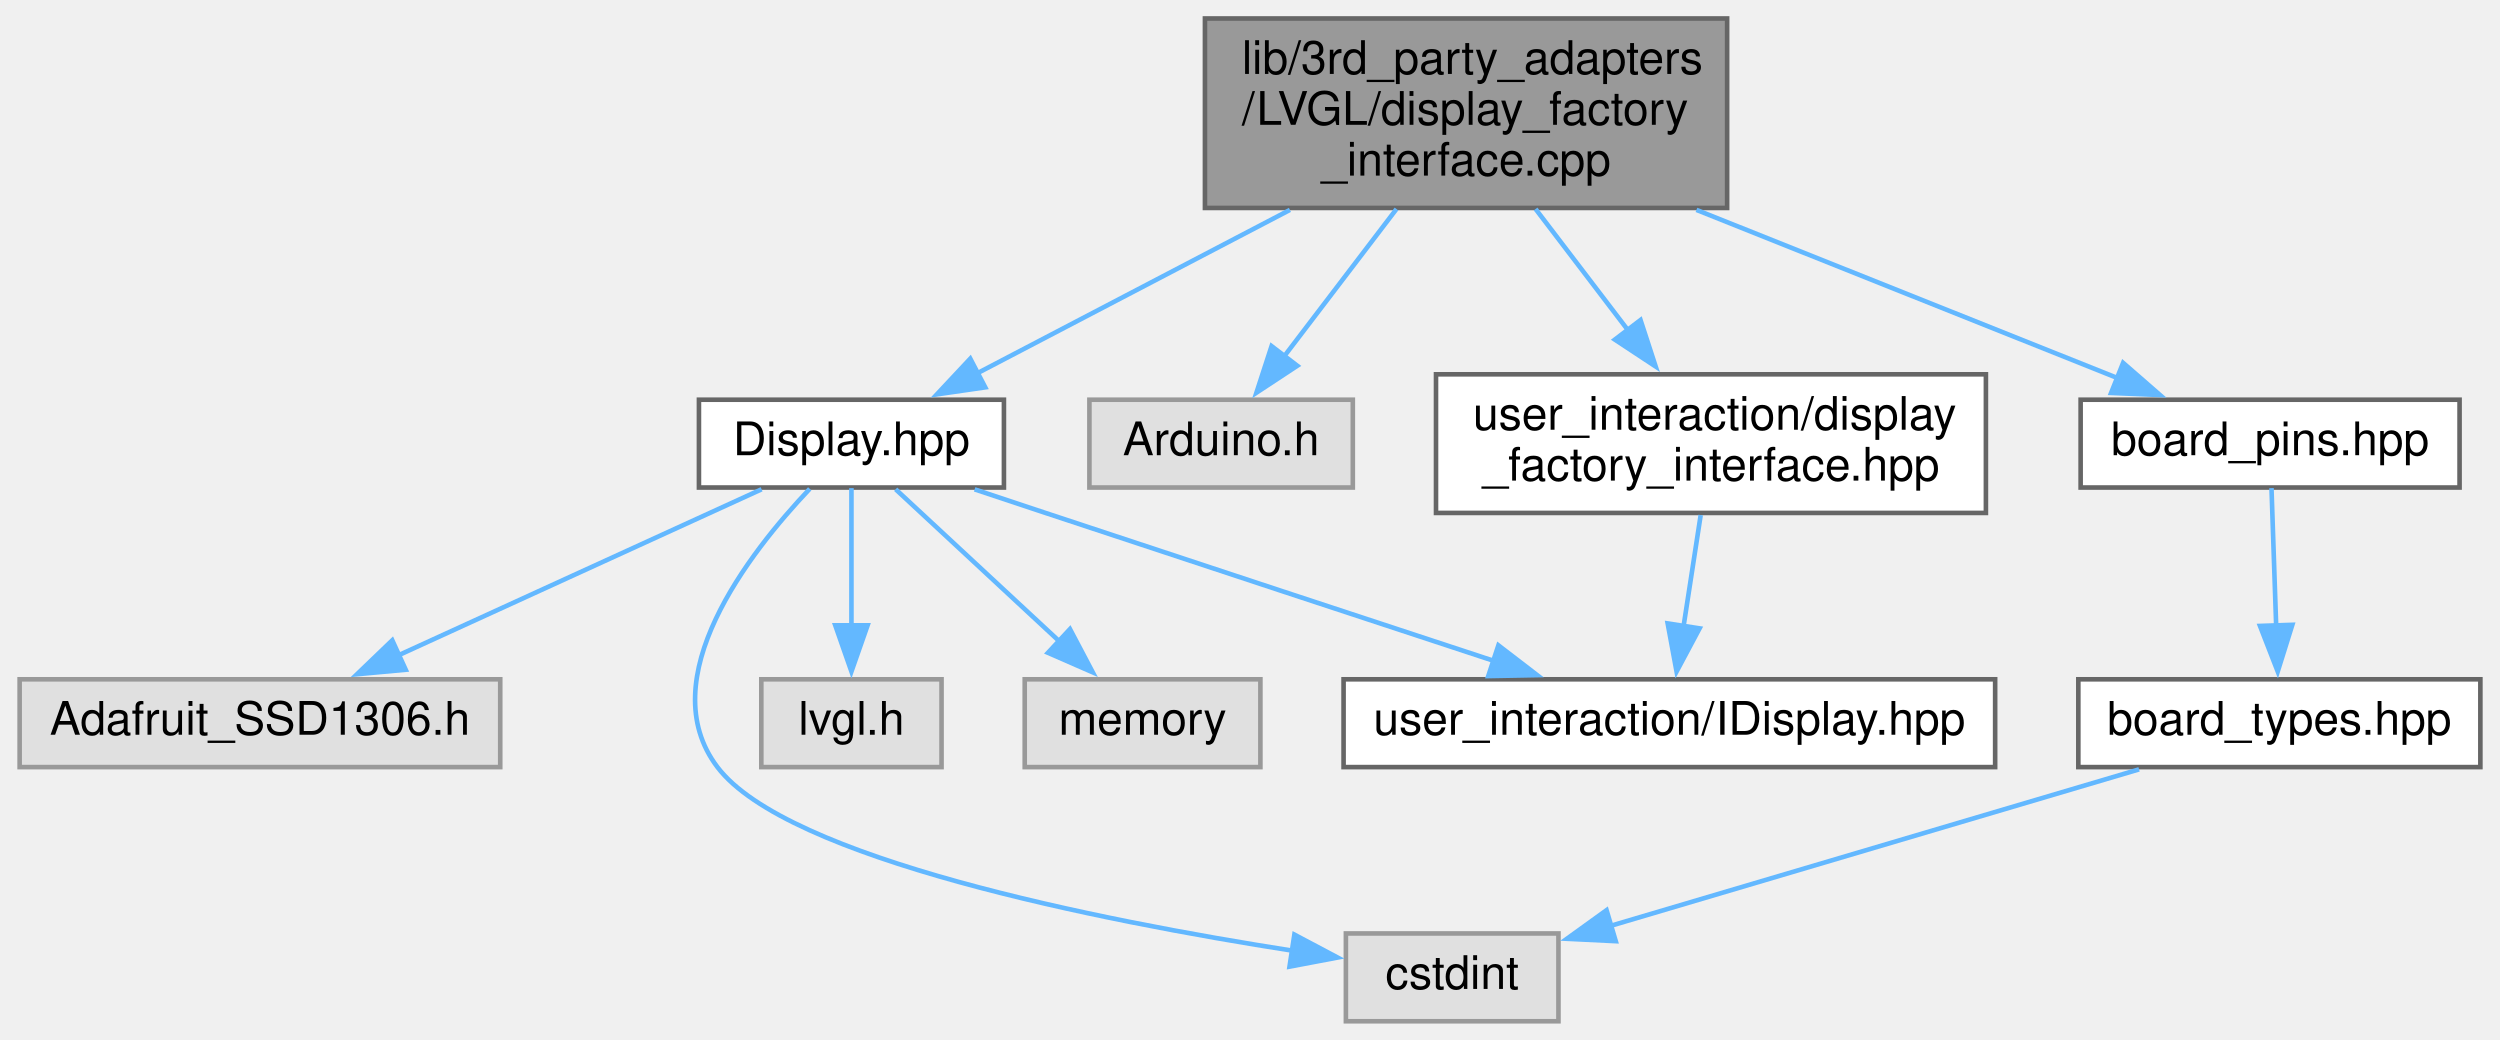
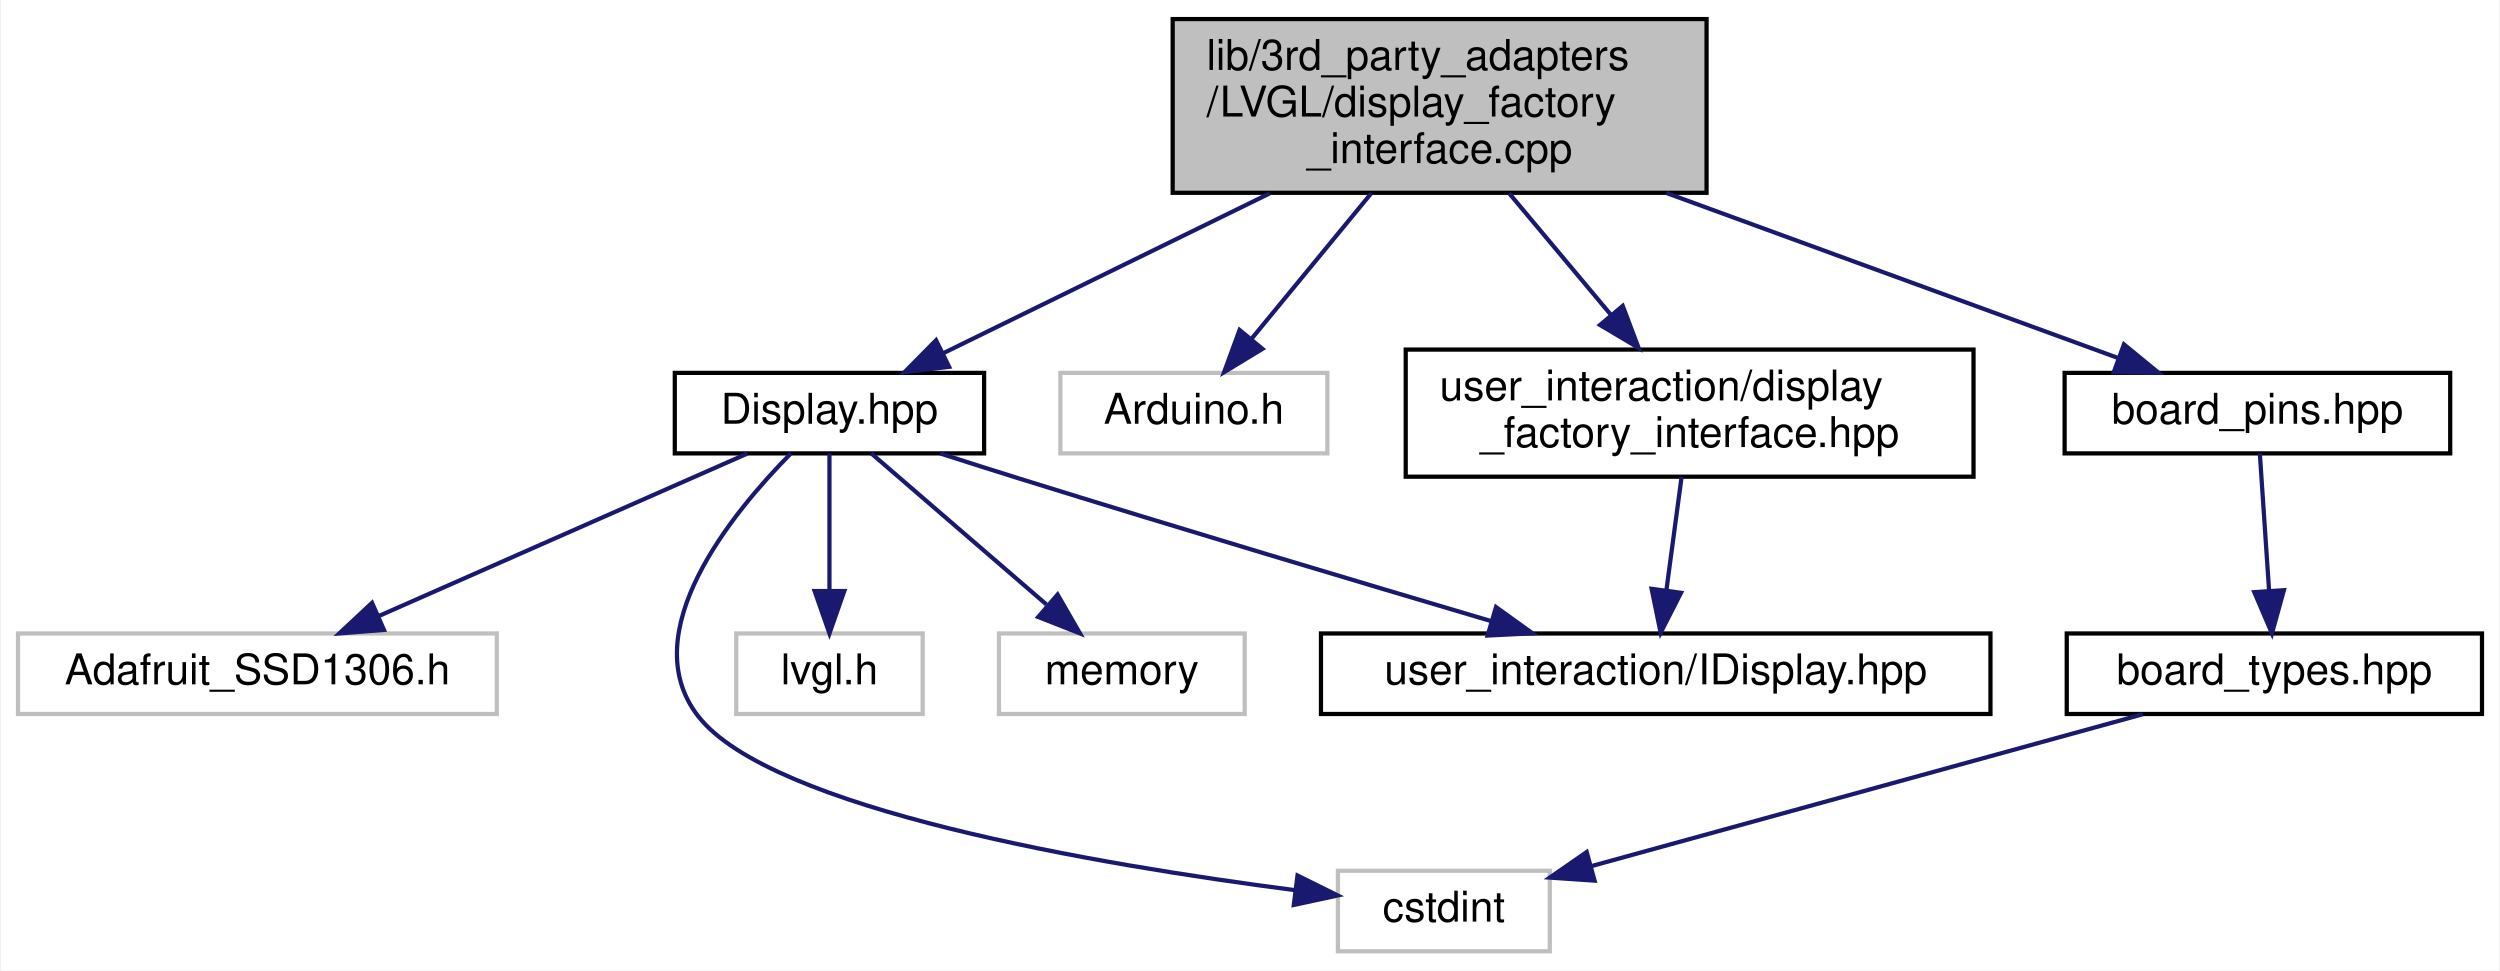
- <svg xmlns="http://www.w3.org/2000/svg" xmlns:xlink="http://www.w3.org/1999/xlink" width="541pt" height="225pt" viewBox="0.00 0.00 540.50 225.00">
-   <g id="graph0" class="graph" transform="scale(1 1) rotate(0) translate(4 221)">
+ <svg xmlns="http://www.w3.org/2000/svg" xmlns:xlink="http://www.w3.org/1999/xlink" width="590pt" height="229pt" viewBox="0.00 0.00 589.50 229.00">
+   <g id="graph0" class="graph" transform="scale(1 1) rotate(0) translate(4 225)">
+     <polygon fill="white" stroke="transparent" points="-4,4 -4,-225 585.5,-225 585.5,4 -4,4" />
    <g id="node1" class="node">
      <g id="a_node1">
        <a xlink:title=" ">
-           <polygon fill="#999999" stroke="#666666" points="369.5,-217 256.5,-217 256.5,-176 369.5,-176 369.5,-217" />
-           <text text-anchor="start" x="264.5" y="-205" font-family="Helvetica,sans-Serif" font-size="10.00">lib/3rd_party_adapters</text>
-           <text text-anchor="start" x="264.5" y="-194" font-family="Helvetica,sans-Serif" font-size="10.00">/LVGL/display_factory</text>
-           <text text-anchor="middle" x="313" y="-183" font-family="Helvetica,sans-Serif" font-size="10.00">_interface.cpp</text>
+           <polygon fill="#bfbfbf" stroke="black" points="272.5,-179.5 272.5,-220.5 398.5,-220.5 398.5,-179.5 272.5,-179.5" />
+           <text text-anchor="start" x="280.5" y="-208.5" font-family="Helvetica,sans-Serif" font-size="10.00">lib/3rd_party_adapters</text>
+           <text text-anchor="start" x="280.5" y="-197.5" font-family="Helvetica,sans-Serif" font-size="10.00">/LVGL/display_factory</text>
+           <text text-anchor="middle" x="335.5" y="-186.5" font-family="Helvetica,sans-Serif" font-size="10.00">_interface.cpp</text>
        </a>
      </g>
    </g>
    <g id="node2" class="node">
      <g id="a_node2">
        <a xlink:href="Display_8hpp.xhtml" target="_top" xlink:title=" ">
-           <polygon fill="white" stroke="#666666" points="213,-134.5 147,-134.5 147,-115.5 213,-115.5 213,-134.5" />
-           <text text-anchor="middle" x="180" y="-122.5" font-family="Helvetica,sans-Serif" font-size="10.00">Display.hpp</text>
+           <polygon fill="white" stroke="black" points="155,-118 155,-137 228,-137 228,-118 155,-118" />
+           <text text-anchor="middle" x="191.5" y="-125" font-family="Helvetica,sans-Serif" font-size="10.00">Display.hpp</text>
        </a>
      </g>
    </g>
    <g id="edge1" class="edge">
-       <path fill="none" stroke="#63b8ff" d="M274.89,-175.58C253.26,-164.28 226.69,-150.4 207.18,-140.2" />
-       <polygon fill="#63b8ff" stroke="#63b8ff" points="208.96,-137.18 198.48,-135.66 205.72,-143.39 208.96,-137.18" />
+       <path fill="none" stroke="midnightblue" d="M295.39,-179.36C270.85,-167.35 240.12,-152.3 218.47,-141.7" />
+       <polygon fill="midnightblue" stroke="midnightblue" points="219.74,-138.43 209.22,-137.17 216.66,-144.71 219.74,-138.43" />
    </g>
    <g id="node8" class="node">
      <g id="a_node8">
        <a xlink:title=" ">
-           <polygon fill="#e0e0e0" stroke="#999999" points="288.5,-134.5 231.5,-134.5 231.5,-115.5 288.5,-115.5 288.5,-134.5" />
-           <text text-anchor="middle" x="260" y="-122.5" font-family="Helvetica,sans-Serif" font-size="10.00">Arduino.h</text>
+           <polygon fill="white" stroke="#bfbfbf" points="246,-118 246,-137 309,-137 309,-118 246,-118" />
+           <text text-anchor="middle" x="277.5" y="-125" font-family="Helvetica,sans-Serif" font-size="10.00">Arduino.h</text>
        </a>
      </g>
    </g>
    <g id="edge7" class="edge">
-       <path fill="none" stroke="#63b8ff" d="M297.95,-175.77C290.32,-165.76 281.12,-153.7 273.69,-143.95" />
-       <polygon fill="#63b8ff" stroke="#63b8ff" points="276.49,-141.85 267.64,-136.02 270.92,-146.1 276.49,-141.85" />
+       <path fill="none" stroke="midnightblue" d="M319.34,-179.36C310.44,-168.54 299.51,-155.26 291.06,-144.98" />
+       <polygon fill="midnightblue" stroke="midnightblue" points="293.69,-142.67 284.64,-137.17 288.29,-147.12 293.69,-142.67" />
    </g>
    <g id="node9" class="node">
      <g id="a_node9">
        <a xlink:href="board__pins_8hpp.xhtml" target="_top" xlink:title="Provides named objects for the pins provided by the board.">
-           <polygon fill="white" stroke="#666666" points="528,-134.5 446,-134.5 446,-115.5 528,-115.5 528,-134.5" />
-           <text text-anchor="middle" x="487" y="-122.5" font-family="Helvetica,sans-Serif" font-size="10.00">board_pins.hpp</text>
+           <polygon fill="white" stroke="black" points="483,-118 483,-137 574,-137 574,-118 483,-118" />
+           <text text-anchor="middle" x="528.5" y="-125" font-family="Helvetica,sans-Serif" font-size="10.00">board_pins.hpp</text>
        </a>
      </g>
    </g>
    <g id="edge8" class="edge">
-       <path fill="none" stroke="#63b8ff" d="M362.86,-175.58C392.08,-163.91 428.18,-149.5 453.9,-139.22" />
-       <polygon fill="#63b8ff" stroke="#63b8ff" points="455.19,-142.48 463.18,-135.52 452.59,-135.97 455.19,-142.48" />
+       <path fill="none" stroke="midnightblue" d="M389,-179.46C423.13,-166.99 466.28,-151.23 495.48,-140.56" />
+       <polygon fill="midnightblue" stroke="midnightblue" points="497,-143.73 505.19,-137.01 494.6,-137.16 497,-143.73" />
    </g>
    <g id="node11" class="node">
      <g id="a_node11">
        <a xlink:href="display__factory__interface_8hpp.xhtml" target="_top" xlink:title="Dependency injection for the display.">
-           <polygon fill="white" stroke="#666666" points="425.5,-140 306.5,-140 306.5,-110 425.5,-110 425.5,-140" />
-           <text text-anchor="start" x="314.5" y="-128" font-family="Helvetica,sans-Serif" font-size="10.00">user_interaction/display</text>
-           <text text-anchor="middle" x="366" y="-117" font-family="Helvetica,sans-Serif" font-size="10.00">_factory_interface.hpp</text>
+           <polygon fill="white" stroke="black" points="327.5,-112.5 327.5,-142.5 461.5,-142.5 461.5,-112.5 327.5,-112.5" />
+           <text text-anchor="start" x="335.5" y="-130.5" font-family="Helvetica,sans-Serif" font-size="10.00">user_interaction/display</text>
+           <text text-anchor="middle" x="394.5" y="-119.5" font-family="Helvetica,sans-Serif" font-size="10.00">_factory_interface.hpp</text>
        </a>
      </g>
    </g>
    <g id="edge11" class="edge">
-       <path fill="none" stroke="#63b8ff" d="M328.05,-175.77C334.27,-167.61 341.54,-158.07 348.04,-149.55" />
-       <polygon fill="#63b8ff" stroke="#63b8ff" points="350.76,-151.75 354.04,-141.68 345.2,-147.51 350.76,-151.75" />
+       <path fill="none" stroke="midnightblue" d="M351.93,-179.36C359.35,-170.5 368.14,-160 375.81,-150.84" />
+       <polygon fill="midnightblue" stroke="midnightblue" points="378.72,-152.81 382.46,-142.89 373.35,-148.31 378.72,-152.81" />
    </g>
    <g id="node3" class="node">
      <g id="a_node3">
        <a xlink:title=" ">
-           <polygon fill="#e0e0e0" stroke="#999999" points="104,-74 0,-74 0,-55 104,-55 104,-74" />
-           <text text-anchor="middle" x="52" y="-62" font-family="Helvetica,sans-Serif" font-size="10.00">Adafruit_SSD1306.h</text>
+           <polygon fill="white" stroke="#bfbfbf" points="0,-56.5 0,-75.5 113,-75.5 113,-56.5 0,-56.5" />
+           <text text-anchor="middle" x="56.5" y="-63.5" font-family="Helvetica,sans-Serif" font-size="10.00">Adafruit_SSD1306.h</text>
        </a>
      </g>
    </g>
    <g id="edge2" class="edge">
-       <path fill="none" stroke="#63b8ff" d="M160.56,-115.12C139.7,-105.58 106.29,-90.31 82.04,-79.23" />
-       <polygon fill="#63b8ff" stroke="#63b8ff" points="83.55,-76.07 73,-75.1 80.64,-82.44 83.55,-76.07" />
+       <path fill="none" stroke="midnightblue" d="M172.16,-117.98C149.4,-107.95 111.41,-91.2 85.21,-79.65" />
+       <polygon fill="midnightblue" stroke="midnightblue" points="86.37,-76.34 75.81,-75.51 83.55,-82.74 86.37,-76.34" />
    </g>
    <g id="node4" class="node">
      <g id="a_node4">
        <a xlink:title=" ">
-           <polygon fill="#e0e0e0" stroke="#999999" points="333,-19 287,-19 287,0 333,0 333,-19" />
-           <text text-anchor="middle" x="310" y="-7" font-family="Helvetica,sans-Serif" font-size="10.00">cstdint</text>
+           <polygon fill="white" stroke="#bfbfbf" points="311.5,-0.5 311.5,-19.5 361.5,-19.5 361.5,-0.5 311.5,-0.5" />
+           <text text-anchor="middle" x="336.5" y="-7.5" font-family="Helvetica,sans-Serif" font-size="10.00">cstdint</text>
        </a>
      </g>
    </g>
    <g id="edge3" class="edge">
-       <path fill="none" stroke="#63b8ff" d="M170.98,-115.22C157.85,-101.36 136.55,-74.05 151,-55 166,-35.22 233.5,-21.83 275.58,-15.25" />
-       <polygon fill="#63b8ff" stroke="#63b8ff" points="275.85,-18.75 285.21,-13.79 274.8,-11.82 275.85,-18.75" />
+       <path fill="none" stroke="midnightblue" d="M182.39,-117.98C168.52,-103.96 145.25,-75.64 160.5,-56 177.59,-33.99 254.97,-20.92 301.24,-14.94" />
+       <polygon fill="midnightblue" stroke="midnightblue" points="301.96,-18.38 311.45,-13.67 301.09,-11.43 301.96,-18.38" />
    </g>
    <g id="node5" class="node">
      <g id="a_node5">
        <a xlink:title=" ">
-           <polygon fill="#e0e0e0" stroke="#999999" points="199.5,-74 160.5,-74 160.5,-55 199.5,-55 199.5,-74" />
-           <text text-anchor="middle" x="180" y="-62" font-family="Helvetica,sans-Serif" font-size="10.00">lvgl.h</text>
+           <polygon fill="white" stroke="#bfbfbf" points="169.5,-56.5 169.5,-75.5 213.5,-75.5 213.5,-56.5 169.5,-56.5" />
+           <text text-anchor="middle" x="191.5" y="-63.5" font-family="Helvetica,sans-Serif" font-size="10.00">lvgl.h</text>
        </a>
      </g>
    </g>
    <g id="edge4" class="edge">
-       <path fill="none" stroke="#63b8ff" d="M180,-115.37C180,-107.5 180,-95.6 180,-85.39" />
-       <polygon fill="#63b8ff" stroke="#63b8ff" points="183.5,-85.68 180,-75.68 176.5,-85.68 183.5,-85.68" />
+       <path fill="none" stroke="midnightblue" d="M191.5,-117.98C191.5,-109.58 191.5,-96.48 191.5,-85.66" />
+       <polygon fill="midnightblue" stroke="midnightblue" points="195,-85.51 191.5,-75.51 188,-85.51 195,-85.51" />
    </g>
    <g id="node6" class="node">
      <g id="a_node6">
        <a xlink:title=" ">
-           <polygon fill="#e0e0e0" stroke="#999999" points="268.5,-74 217.5,-74 217.5,-55 268.5,-55 268.5,-74" />
-           <text text-anchor="middle" x="243" y="-62" font-family="Helvetica,sans-Serif" font-size="10.00">memory</text>
+           <polygon fill="white" stroke="#bfbfbf" points="231.5,-56.5 231.5,-75.5 289.5,-75.5 289.5,-56.5 231.5,-56.5" />
+           <text text-anchor="middle" x="260.5" y="-63.5" font-family="Helvetica,sans-Serif" font-size="10.00">memory</text>
        </a>
      </g>
    </g>
    <g id="edge5" class="edge">
-       <path fill="none" stroke="#63b8ff" d="M189.57,-115.12C199,-106.35 213.65,-92.75 225.23,-82" />
-       <polygon fill="#63b8ff" stroke="#63b8ff" points="227.29,-84.87 232.23,-75.5 222.52,-79.74 227.29,-84.87" />
+       <path fill="none" stroke="midnightblue" d="M201.39,-117.98C212.15,-108.7 229.57,-93.67 242.72,-82.33" />
+       <polygon fill="midnightblue" stroke="midnightblue" points="245.34,-84.69 250.63,-75.51 240.77,-79.39 245.34,-84.69" />
    </g>
    <g id="node7" class="node">
      <g id="a_node7">
        <a xlink:href="IDisplay_8hpp.xhtml" target="_top" xlink:title=" ">
-           <polygon fill="white" stroke="#666666" points="427.5,-74 286.5,-74 286.5,-55 427.5,-55 427.5,-74" />
-           <text text-anchor="middle" x="357" y="-62" font-family="Helvetica,sans-Serif" font-size="10.00">user_interaction/IDisplay.hpp</text>
+           <polygon fill="white" stroke="black" points="307.5,-56.5 307.5,-75.5 465.5,-75.5 465.5,-56.5 307.5,-56.5" />
+           <text text-anchor="middle" x="386.5" y="-63.5" font-family="Helvetica,sans-Serif" font-size="10.00">user_interaction/IDisplay.hpp</text>
        </a>
      </g>
    </g>
    <g id="edge6" class="edge">
-       <path fill="none" stroke="#63b8ff" d="M206.66,-115.1C211.75,-113.4 217.04,-111.64 222,-110 254.69,-99.16 291.86,-86.92 318.91,-78.02" />
-       <polygon fill="#63b8ff" stroke="#63b8ff" points="320,-81.35 328.4,-74.9 317.81,-74.7 320,-81.35" />
+       <path fill="none" stroke="midnightblue" d="M217.65,-117.98C223.82,-115.99 230.39,-113.9 236.5,-112 274.17,-100.28 317.32,-87.39 347.65,-78.42" />
+       <polygon fill="midnightblue" stroke="midnightblue" points="348.81,-81.73 357.41,-75.54 346.83,-75.01 348.81,-81.73" />
    </g>
    <g id="node10" class="node">
      <g id="a_node10">
        <a xlink:href="board__types_8hpp.xhtml" target="_top" xlink:title=" ">
-           <polygon fill="white" stroke="#666666" points="532.5,-74 445.5,-74 445.5,-55 532.5,-55 532.5,-74" />
-           <text text-anchor="middle" x="489" y="-62" font-family="Helvetica,sans-Serif" font-size="10.00">board_types.hpp</text>
+           <polygon fill="white" stroke="black" points="483.5,-56.5 483.5,-75.5 581.5,-75.5 581.5,-56.5 483.5,-56.5" />
+           <text text-anchor="middle" x="532.5" y="-63.5" font-family="Helvetica,sans-Serif" font-size="10.00">board_types.hpp</text>
        </a>
      </g>
    </g>
    <g id="edge9" class="edge">
-       <path fill="none" stroke="#63b8ff" d="M487.3,-115.37C487.56,-107.5 487.97,-95.6 488.32,-85.39" />
-       <polygon fill="#63b8ff" stroke="#63b8ff" points="491.81,-85.79 488.65,-75.68 484.81,-85.55 491.81,-85.79" />
+       <path fill="none" stroke="midnightblue" d="M529.07,-117.98C529.64,-109.58 530.52,-96.48 531.25,-85.66" />
+       <polygon fill="midnightblue" stroke="midnightblue" points="534.75,-85.72 531.93,-75.51 527.76,-85.25 534.75,-85.72" />
    </g>
    <g id="edge10" class="edge">
-       <path fill="none" stroke="#63b8ff" d="M458.64,-54.51C426.96,-45.13 377.4,-30.46 344.32,-20.66" />
-       <polygon fill="#63b8ff" stroke="#63b8ff" points="345.4,-17.33 334.82,-17.85 343.41,-24.04 345.4,-17.33" />
+       <path fill="none" stroke="midnightblue" d="M501.44,-56.44C466.02,-46.68 408.25,-30.77 371.33,-20.6" />
+       <polygon fill="midnightblue" stroke="midnightblue" points="372.07,-17.17 361.5,-17.89 370.21,-23.92 372.07,-17.17" />
    </g>
    <g id="edge12" class="edge">
-       <path fill="none" stroke="#63b8ff" d="M363.78,-109.54C362.65,-102.26 361.28,-93.31 360.06,-85.39" />
-       <polygon fill="#63b8ff" stroke="#63b8ff" points="363.54,-85.02 358.56,-75.67 356.63,-86.09 363.54,-85.02" />
+       <path fill="none" stroke="midnightblue" d="M392.6,-112.4C391.53,-104.38 390.16,-94.23 389,-85.57" />
+       <polygon fill="midnightblue" stroke="midnightblue" points="392.47,-85.1 387.66,-75.66 385.53,-86.04 392.47,-85.1" />
    </g>
  </g>
</svg>
